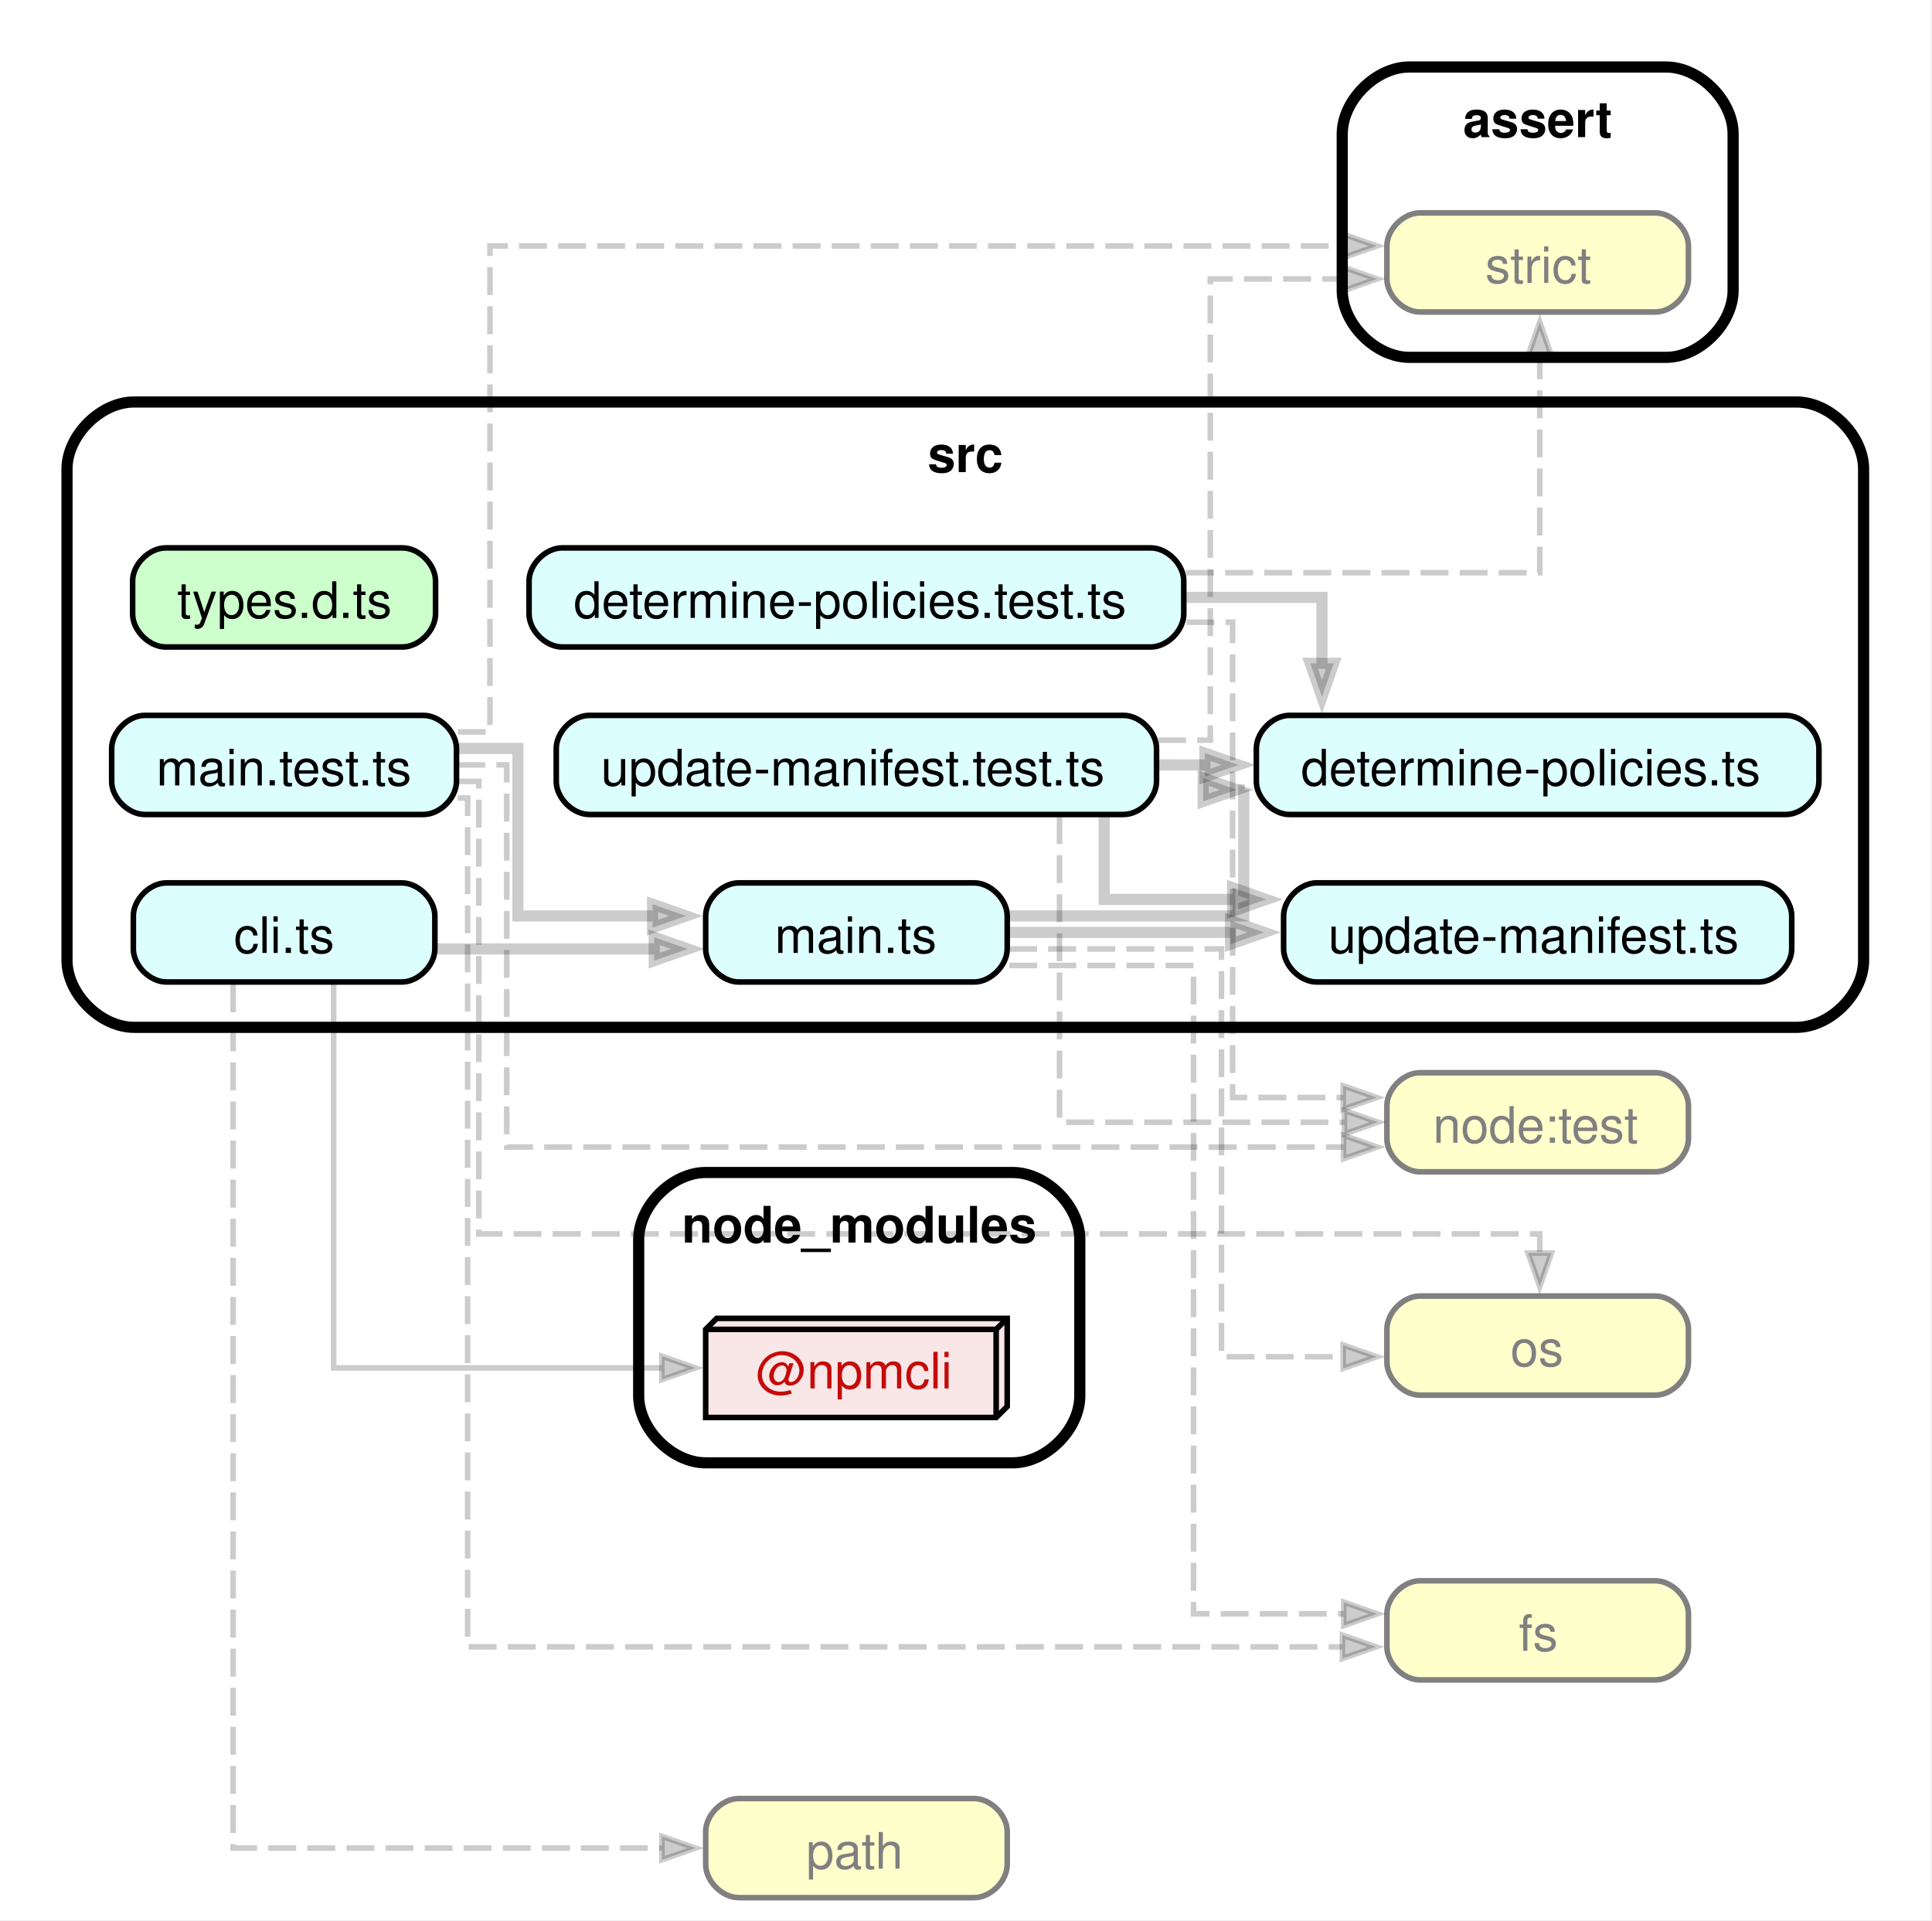
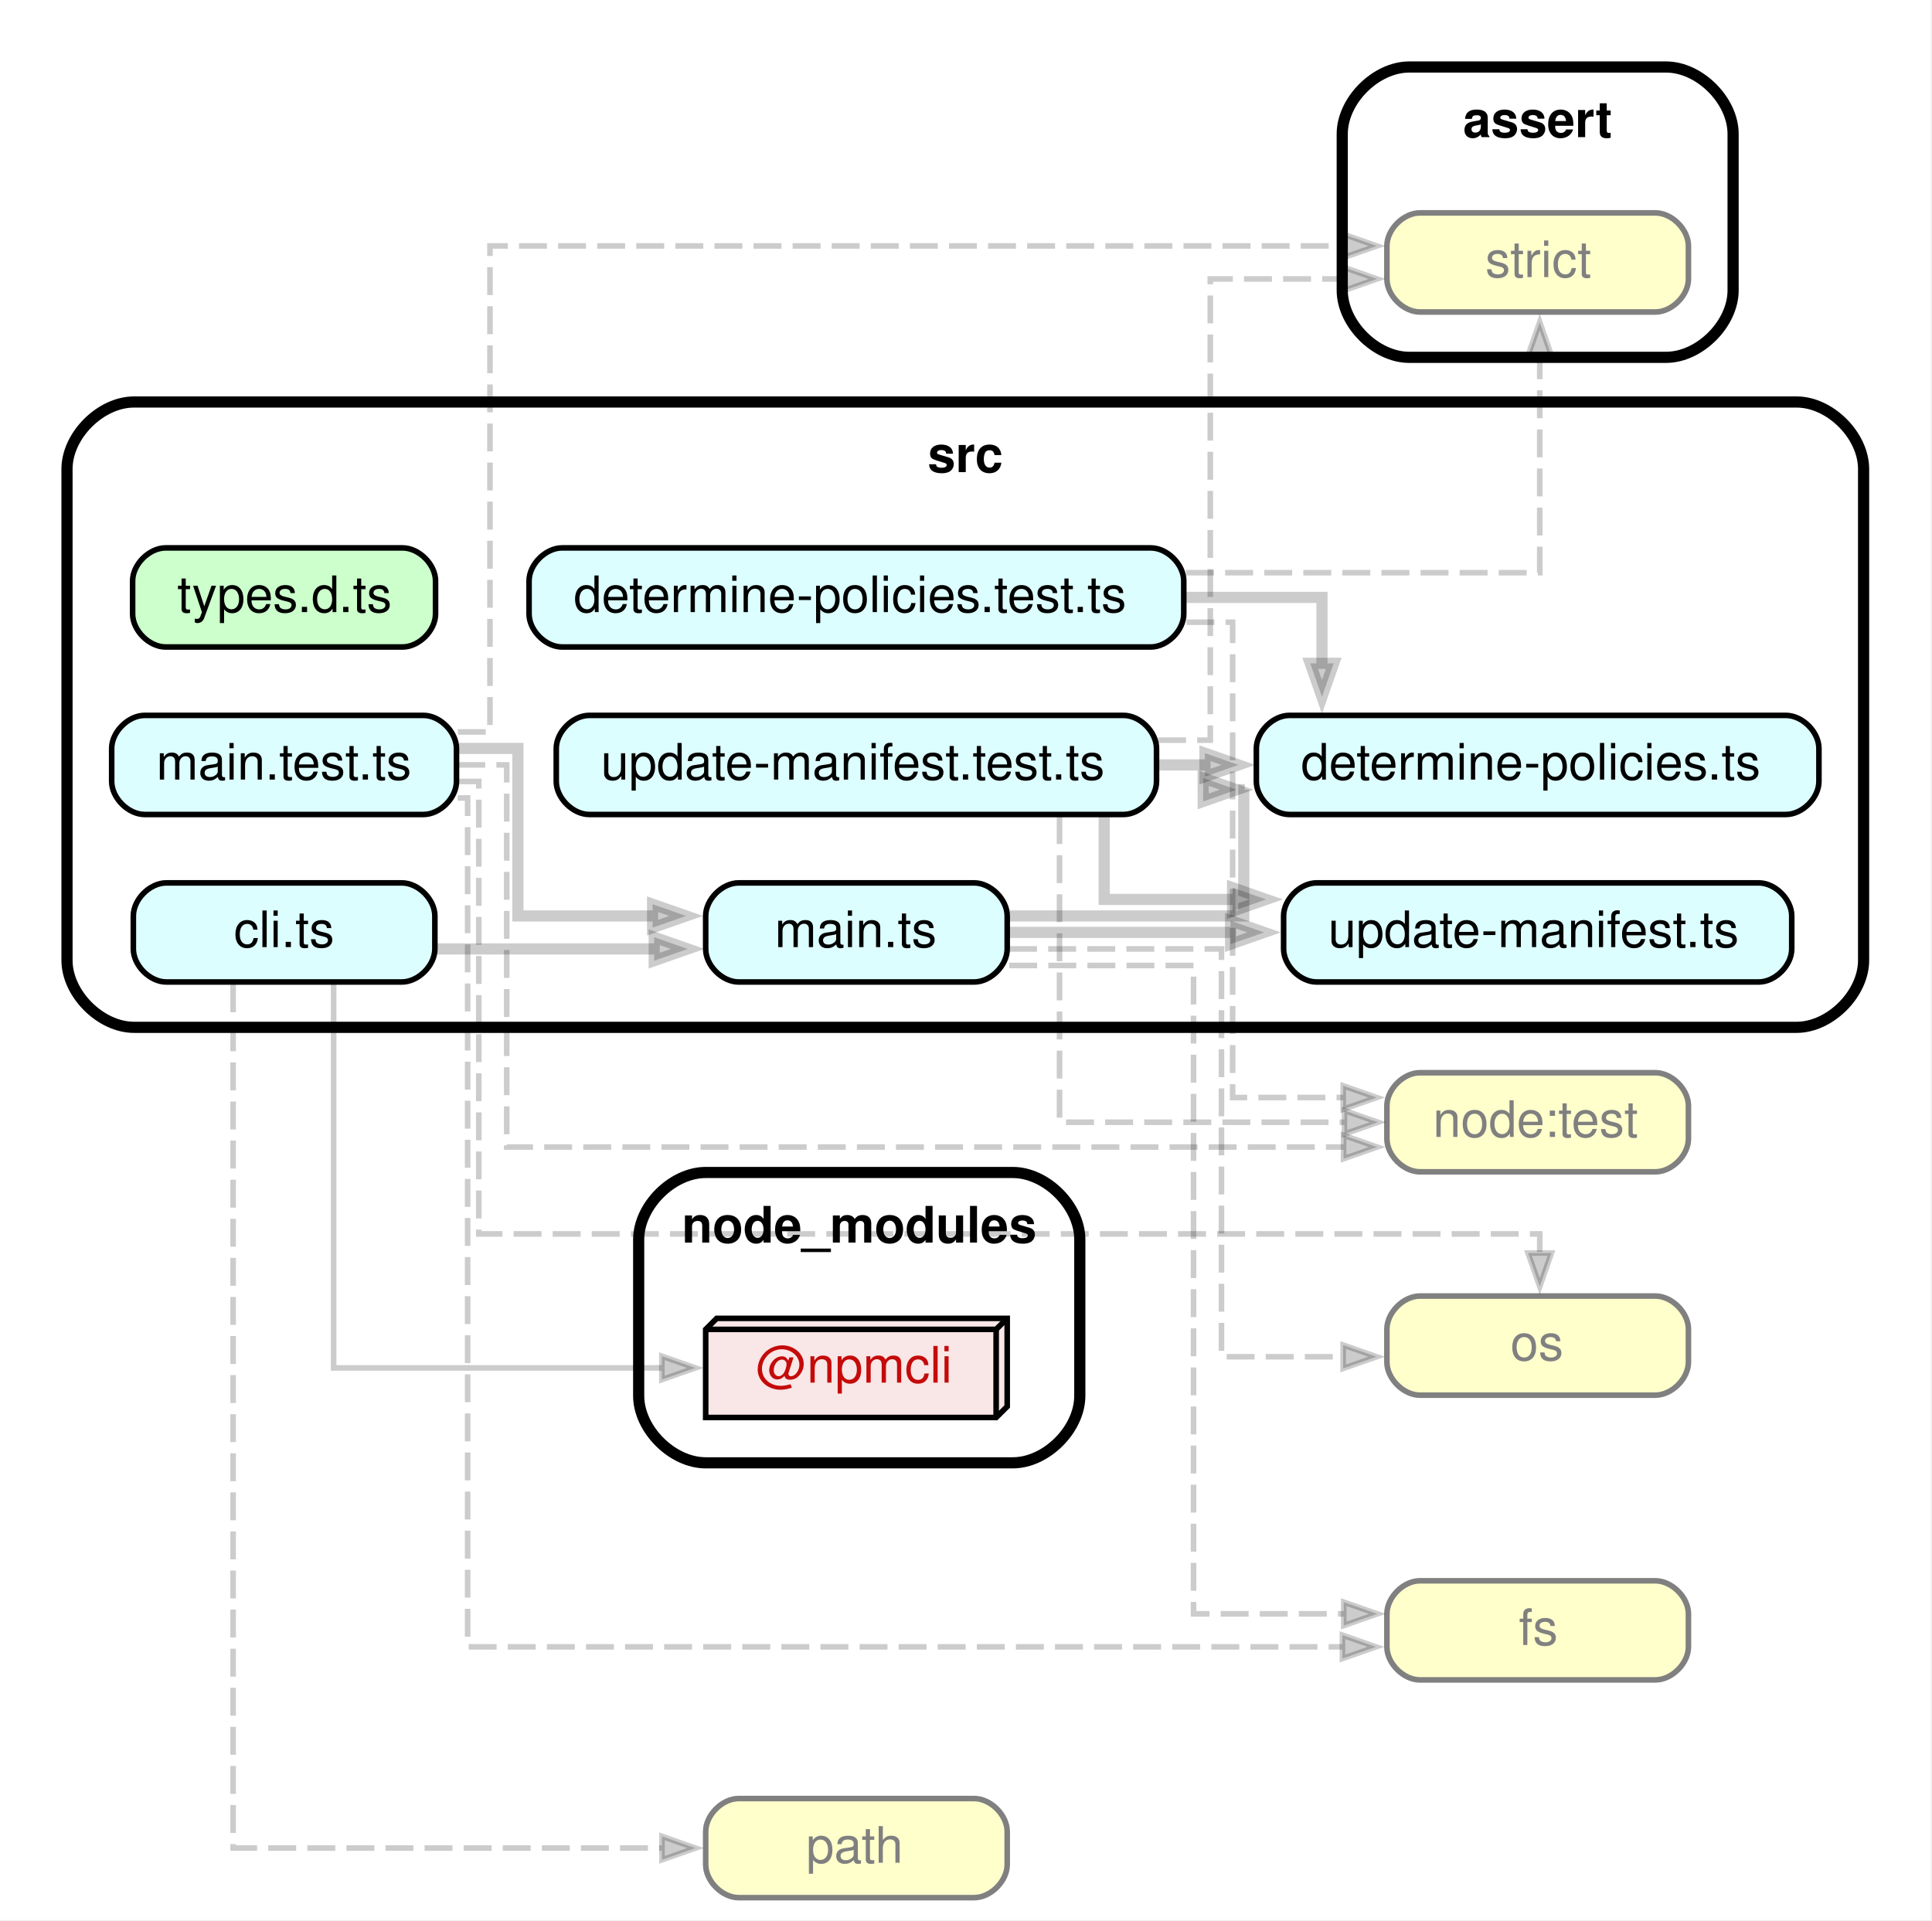
<svg xmlns="http://www.w3.org/2000/svg" xmlns:xlink="http://www.w3.org/1999/xlink" width="346pt" height="344pt" viewBox="0.00 0.00 346.00 344.00">
  <g id="graph0" class="graph" transform="scale(1 1) rotate(0) translate(4 339.88)">
    <polygon fill="white" stroke="none" points="-4,4 -4,-339.88 341.75,-339.88 341.75,4 -4,4" />
    <g id="clust1" class="cluster">
      <path fill="#ffffff" stroke="black" stroke-width="2" d="M248.38,-275.88C248.38,-275.88 294.38,-275.88 294.38,-275.88 300.38,-275.88 306.38,-281.88 306.38,-287.88 306.38,-287.88 306.38,-315.88 306.38,-315.88 306.38,-321.88 300.38,-327.88 294.38,-327.88 294.38,-327.88 248.38,-327.88 248.38,-327.88 242.38,-327.88 236.38,-321.88 236.38,-315.88 236.38,-315.88 236.38,-287.88 236.38,-287.88 236.38,-281.88 242.38,-275.88 248.38,-275.88" />
      <text xml:space="preserve" text-anchor="middle" x="271.38" y="-315.32" font-family="Helvetica,sans-Serif" font-weight="bold" font-size="9.00">assert</text>
    </g>
    <g id="clust2" class="cluster">
      <path fill="#ffffff" stroke="black" stroke-width="2" d="M122.38,-77.88C122.38,-77.88 177.38,-77.88 177.38,-77.88 183.38,-77.88 189.38,-83.88 189.38,-89.88 189.38,-89.88 189.38,-117.88 189.38,-117.88 189.38,-123.88 183.38,-129.88 177.38,-129.88 177.38,-129.88 122.38,-129.88 122.38,-129.88 116.38,-129.88 110.38,-123.88 110.38,-117.88 110.38,-117.88 110.38,-89.88 110.38,-89.88 110.38,-83.88 116.38,-77.88 122.38,-77.88" />
      <text xml:space="preserve" text-anchor="middle" x="149.88" y="-117.33" font-family="Helvetica,sans-Serif" font-weight="bold" font-size="9.00">node_modules</text>
    </g>
    <g id="clust3" class="cluster">
      <path fill="#ffffff" stroke="black" stroke-width="2" d="M20,-155.88C20,-155.88 317.75,-155.88 317.75,-155.88 323.75,-155.88 329.75,-161.88 329.75,-167.88 329.75,-167.88 329.75,-255.88 329.75,-255.88 329.75,-261.88 323.75,-267.88 317.75,-267.88 317.75,-267.88 20,-267.88 20,-267.88 14,-267.88 8,-261.88 8,-255.88 8,-255.88 8,-167.88 8,-167.88 8,-161.88 14,-155.88 20,-155.88" />
      <text xml:space="preserve" text-anchor="middle" x="168.88" y="-255.32" font-family="Helvetica,sans-Serif" font-weight="bold" font-size="9.00">src</text>
    </g>
    <g id="node1" class="node">
      <g id="a_node1">
        <a xlink:href="https://nodejs.org/api/assert.html" xlink:title="strict">
          <path fill="#ffffcc" stroke="grey" d="M292.46,-301.75C292.46,-301.75 250.29,-301.75 250.29,-301.75 247.33,-301.75 244.38,-298.79 244.38,-295.83 244.38,-295.83 244.38,-289.92 244.38,-289.92 244.38,-286.96 247.33,-284 250.29,-284 250.29,-284 292.46,-284 292.46,-284 295.42,-284 298.38,-286.96 298.38,-289.92 298.38,-289.92 298.38,-295.83 298.38,-295.83 298.38,-298.79 295.42,-301.75 292.46,-301.75" />
-           <text xml:space="preserve" text-anchor="start" x="262" y="-289.2" font-family="Helvetica,sans-Serif" font-size="9.00" fill="grey">strict</text>
+           <text xml:space="preserve" text-anchor="start" x="262" y="-290.25" font-family="Helvetica,sans-Serif" font-size="9.00" fill="grey">strict</text>
        </a>
      </g>
    </g>
    <g id="node2" class="node">
      <g id="a_node2">
        <a xlink:href="https://nodejs.org/api/fs.html" xlink:title="fs">
          <path fill="#ffffcc" stroke="grey" d="M292.46,-56.75C292.46,-56.75 250.29,-56.75 250.29,-56.75 247.33,-56.75 244.38,-53.79 244.38,-50.83 244.38,-50.83 244.38,-44.92 244.38,-44.92 244.38,-41.96 247.33,-39 250.29,-39 250.29,-39 292.46,-39 292.46,-39 295.42,-39 298.38,-41.96 298.38,-44.92 298.38,-44.92 298.38,-50.83 298.38,-50.83 298.38,-53.79 295.42,-56.75 292.46,-56.75" />
-           <text xml:space="preserve" text-anchor="start" x="268" y="-44.2" font-family="Helvetica,sans-Serif" font-size="9.00" fill="grey">fs</text>
+           <text xml:space="preserve" text-anchor="start" x="268" y="-45.25" font-family="Helvetica,sans-Serif" font-size="9.00" fill="grey">fs</text>
        </a>
      </g>
    </g>
    <g id="node3" class="node">
      <g id="a_node3">
        <a xlink:href="https://nodejs.org/api/node:test.html" xlink:title="node:test">
          <path fill="#ffffcc" stroke="grey" d="M292.46,-147.75C292.46,-147.75 250.29,-147.75 250.29,-147.75 247.33,-147.75 244.38,-144.79 244.38,-141.83 244.38,-141.83 244.38,-135.92 244.38,-135.92 244.38,-132.96 247.33,-130 250.29,-130 250.29,-130 292.46,-130 292.46,-130 295.42,-130 298.38,-132.96 298.38,-135.92 298.38,-135.92 298.38,-141.83 298.38,-141.83 298.38,-144.79 295.42,-147.75 292.46,-147.75" />
-           <text xml:space="preserve" text-anchor="start" x="252.62" y="-135.2" font-family="Helvetica,sans-Serif" font-size="9.00" fill="grey">node:test</text>
+           <text xml:space="preserve" text-anchor="start" x="252.62" y="-136.25" font-family="Helvetica,sans-Serif" font-size="9.00" fill="grey">node:test</text>
        </a>
      </g>
    </g>
    <g id="node4" class="node">
      <g id="a_node4">
        <a xlink:href="https://www.npmjs.com/package/" xlink:title="@npmcli">
          <polygon fill="#c40b0a" fill-opacity="0.102" stroke="black" points="176.38,-103.75 124.35,-103.75 122.38,-101.78 122.38,-86 174.4,-86 176.38,-87.97 176.38,-103.75" />
          <polyline fill="none" stroke="black" points="174.4,-101.78 122.38,-101.78" />
          <polyline fill="none" stroke="black" points="174.4,-101.78 174.4,-86" />
          <polyline fill="none" stroke="black" points="174.4,-101.78 176.38,-103.75" />
-           <text xml:space="preserve" text-anchor="start" x="131.38" y="-91.2" font-family="Helvetica,sans-Serif" font-size="9.00" fill="#c40b0a">@npmcli</text>
+           <text xml:space="preserve" text-anchor="start" x="131.38" y="-92.25" font-family="Helvetica,sans-Serif" font-size="9.00" fill="#c40b0a">@npmcli</text>
        </a>
      </g>
    </g>
    <g id="node5" class="node">
      <g id="a_node5">
        <a xlink:href="https://nodejs.org/api/os.html" xlink:title="os">
          <path fill="#ffffcc" stroke="grey" d="M292.46,-107.75C292.46,-107.75 250.29,-107.75 250.29,-107.75 247.33,-107.75 244.38,-104.79 244.38,-101.83 244.38,-101.83 244.38,-95.92 244.38,-95.92 244.38,-92.96 247.33,-90 250.29,-90 250.29,-90 292.46,-90 292.46,-90 295.42,-90 298.38,-92.96 298.38,-95.92 298.38,-95.92 298.38,-101.83 298.38,-101.83 298.38,-104.79 295.42,-107.75 292.46,-107.75" />
-           <text xml:space="preserve" text-anchor="start" x="266.5" y="-95.2" font-family="Helvetica,sans-Serif" font-size="9.00" fill="grey">os</text>
+           <text xml:space="preserve" text-anchor="start" x="266.5" y="-96.25" font-family="Helvetica,sans-Serif" font-size="9.00" fill="grey">os</text>
        </a>
      </g>
    </g>
    <g id="node6" class="node">
      <g id="a_node6">
        <a xlink:href="https://nodejs.org/api/path.html" xlink:title="path">
          <path fill="#ffffcc" stroke="grey" d="M170.46,-17.75C170.46,-17.75 128.29,-17.75 128.29,-17.75 125.33,-17.75 122.38,-14.79 122.38,-11.83 122.38,-11.83 122.38,-5.92 122.38,-5.92 122.38,-2.96 125.33,0 128.29,0 128.29,0 170.46,0 170.46,0 173.42,0 176.38,-2.96 176.38,-5.92 176.38,-5.92 176.38,-11.83 176.38,-11.83 176.38,-14.79 173.42,-17.75 170.46,-17.75" />
-           <text xml:space="preserve" text-anchor="start" x="140.38" y="-5.2" font-family="Helvetica,sans-Serif" font-size="9.00" fill="grey">path</text>
+           <text xml:space="preserve" text-anchor="start" x="140.38" y="-6.25" font-family="Helvetica,sans-Serif" font-size="9.00" fill="grey">path</text>
        </a>
      </g>
    </g>
    <g id="node7" class="node">
      <g id="a_node7">
        <a xlink:href="https://github.com/sverweij/upem/blob/main/src/cli.ts" xlink:title="cli.ts">
          <path fill="#ddfeff" stroke="black" d="M67.96,-181.75C67.96,-181.75 25.79,-181.75 25.79,-181.75 22.83,-181.75 19.88,-178.79 19.88,-175.83 19.88,-175.83 19.88,-169.92 19.88,-169.92 19.88,-166.96 22.83,-164 25.79,-164 25.79,-164 67.96,-164 67.96,-164 70.92,-164 73.88,-166.96 73.88,-169.92 73.88,-169.92 73.88,-175.83 73.88,-175.83 73.88,-178.79 70.92,-181.75 67.96,-181.75" />
-           <text xml:space="preserve" text-anchor="start" x="37.88" y="-169.2" font-family="Helvetica,sans-Serif" font-size="9.00">cli.ts</text>
+           <text xml:space="preserve" text-anchor="start" x="37.88" y="-170.25" font-family="Helvetica,sans-Serif" font-size="9.00">cli.ts</text>
        </a>
      </g>
    </g>
    <g id="edge2" class="edge">
      <path fill="none" stroke="#000000" stroke-opacity="0.2" d="M55.75,-163.62C55.75,-142.96 55.75,-94.88 55.75,-94.88 55.75,-94.88 114.53,-94.88 114.53,-94.88" />
      <polygon fill="#000000" fill-opacity="0.2" stroke="#000000" stroke-opacity="0.2" points="114.53,-96.98 120.53,-94.88 114.53,-92.78 114.53,-96.98" />
    </g>
    <g id="edge3" class="edge">
      <path fill="none" stroke="#000000" stroke-dasharray="5,2" stroke-opacity="0.2" d="M37.75,-163.59C37.75,-128.89 37.75,-8.88 37.75,-8.88 37.75,-8.88 114.55,-8.88 114.55,-8.88" />
      <polygon fill="#000000" fill-opacity="0.2" stroke="#000000" stroke-opacity="0.2" points="114.55,-10.98 120.55,-8.88 114.55,-6.78 114.55,-10.98" />
    </g>
    <g id="node8" class="node">
      <g id="a_node8">
        <a xlink:href="https://github.com/sverweij/upem/blob/main/src/main.ts" xlink:title="main.ts">
          <path fill="#ddfeff" stroke="black" d="M170.46,-181.75C170.46,-181.75 128.29,-181.75 128.29,-181.75 125.33,-181.75 122.38,-178.79 122.38,-175.83 122.38,-175.83 122.38,-169.92 122.38,-169.92 122.38,-166.96 125.33,-164 128.29,-164 128.29,-164 170.46,-164 170.46,-164 173.42,-164 176.38,-166.96 176.38,-169.92 176.38,-169.92 176.38,-175.83 176.38,-175.83 176.38,-178.79 173.42,-181.75 170.46,-181.75" />
-           <text xml:space="preserve" text-anchor="start" x="134.75" y="-169.2" font-family="Helvetica,sans-Serif" font-size="9.00">main.ts</text>
+           <text xml:space="preserve" text-anchor="start" x="134.75" y="-170.25" font-family="Helvetica,sans-Serif" font-size="9.00">main.ts</text>
        </a>
      </g>
    </g>
    <g id="edge1" class="edge">
      <path fill="none" stroke="#000000" stroke-width="2" stroke-opacity="0.2" d="M74.34,-169.92C74.34,-169.92 113.16,-169.92 113.16,-169.92" />
      <polygon fill="#000000" fill-opacity="0.2" stroke="#000000" stroke-width="2" stroke-opacity="0.2" points="113.16,-172.02 119.16,-169.92 113.16,-167.82 113.16,-172.02" />
    </g>
    <g id="edge14" class="edge">
      <path fill="none" stroke="#000000" stroke-dasharray="5,2" stroke-opacity="0.2" d="M176.74,-166.96C192.71,-166.96 209.75,-166.96 209.75,-166.96 209.75,-166.96 209.75,-50.83 209.75,-50.83 209.75,-50.83 236.65,-50.83 236.65,-50.83" />
      <polygon fill="#000000" fill-opacity="0.2" stroke="#000000" stroke-opacity="0.2" points="236.65,-52.93 242.65,-50.83 236.65,-48.73 236.65,-52.93" />
    </g>
    <g id="edge15" class="edge">
      <path fill="none" stroke="#000000" stroke-dasharray="5,2" stroke-opacity="0.2" d="M176.72,-169.92C194.64,-169.92 214.75,-169.92 214.75,-169.92 214.75,-169.92 214.75,-96.88 214.75,-96.88 214.75,-96.88 236.54,-96.88 236.54,-96.88" />
      <polygon fill="#000000" fill-opacity="0.2" stroke="#000000" stroke-opacity="0.2" points="236.54,-98.98 242.54,-96.88 236.54,-94.78 236.54,-98.98" />
    </g>
    <g id="node10" class="node">
      <g id="a_node10">
        <a xlink:href="https://github.com/sverweij/upem/blob/main/src/determine-policies.ts" xlink:title="determine-policies.ts">
          <path fill="#ddfeff" stroke="black" d="M315.83,-211.75C315.83,-211.75 226.92,-211.75 226.92,-211.75 223.96,-211.75 221,-208.79 221,-205.83 221,-205.83 221,-199.92 221,-199.92 221,-196.96 223.96,-194 226.92,-194 226.92,-194 315.83,-194 315.83,-194 318.79,-194 321.75,-196.96 321.75,-199.92 321.75,-199.92 321.75,-205.83 321.75,-205.83 321.75,-208.79 318.79,-211.75 315.83,-211.75" />
-           <text xml:space="preserve" text-anchor="start" x="229" y="-199.2" font-family="Helvetica,sans-Serif" font-size="9.00">determine-policies.ts</text>
+           <text xml:space="preserve" text-anchor="start" x="229" y="-200.25" font-family="Helvetica,sans-Serif" font-size="9.00">determine-policies.ts</text>
        </a>
      </g>
    </g>
    <g id="edge12" class="edge">
      <path fill="none" stroke="#000000" stroke-width="2" stroke-opacity="0.2" d="M176.79,-175.83C196.19,-175.83 218.75,-175.83 218.75,-175.83 218.75,-175.83 218.75,-198.44 218.75,-198.44 218.75,-198.44 218.93,-198.44 218.93,-198.44" />
      <polygon fill="#000000" fill-opacity="0.2" stroke="#000000" stroke-width="2" stroke-opacity="0.2" points="211.47,-200.54 217.47,-198.44 211.47,-196.34 211.47,-200.54" />
    </g>
    <g id="node12" class="node">
      <g id="a_node12">
        <a xlink:href="https://github.com/sverweij/upem/blob/main/src/update-manifest.ts" xlink:title="update-manifest.ts">
          <path fill="#ddfeff" stroke="black" d="M310.96,-181.75C310.96,-181.75 231.79,-181.75 231.79,-181.75 228.83,-181.75 225.88,-178.79 225.88,-175.83 225.88,-175.83 225.88,-169.92 225.88,-169.92 225.88,-166.96 228.83,-164 231.79,-164 231.79,-164 310.96,-164 310.96,-164 313.92,-164 316.88,-166.96 316.88,-169.92 316.88,-169.92 316.88,-175.83 316.88,-175.83 316.88,-178.79 313.92,-181.75 310.96,-181.75" />
-           <text xml:space="preserve" text-anchor="start" x="233.88" y="-169.2" font-family="Helvetica,sans-Serif" font-size="9.00">update-manifest.ts</text>
+           <text xml:space="preserve" text-anchor="start" x="233.88" y="-170.25" font-family="Helvetica,sans-Serif" font-size="9.00">update-manifest.ts</text>
        </a>
      </g>
    </g>
    <g id="edge13" class="edge">
      <path fill="none" stroke="#000000" stroke-width="2" stroke-opacity="0.2" d="M176.75,-172.88C176.75,-172.88 216.38,-172.88 216.38,-172.88" />
      <polygon fill="#000000" fill-opacity="0.2" stroke="#000000" stroke-width="2" stroke-opacity="0.2" points="216.38,-174.98 222.38,-172.88 216.38,-170.78 216.38,-174.98" />
    </g>
    <g id="node9" class="node">
      <g id="a_node9">
        <a xlink:href="https://github.com/sverweij/upem/blob/main/src/determine-policies.test.ts" xlink:title="determine-policies.test.ts">
          <path fill="#ddfeff" stroke="black" d="M202.08,-241.75C202.08,-241.75 96.67,-241.75 96.67,-241.75 93.71,-241.75 90.75,-238.79 90.75,-235.83 90.75,-235.83 90.75,-229.92 90.75,-229.92 90.75,-226.96 93.71,-224 96.67,-224 96.67,-224 202.08,-224 202.08,-224 205.04,-224 208,-226.96 208,-229.92 208,-229.92 208,-235.83 208,-235.83 208,-238.79 205.04,-241.75 202.08,-241.75" />
-           <text xml:space="preserve" text-anchor="start" x="98.75" y="-229.2" font-family="Helvetica,sans-Serif" font-size="9.00">determine-policies.test.ts</text>
+           <text xml:space="preserve" text-anchor="start" x="98.75" y="-230.25" font-family="Helvetica,sans-Serif" font-size="9.00">determine-policies.test.ts</text>
        </a>
      </g>
    </g>
    <g id="edge5" class="edge">
      <path fill="none" stroke="#000000" stroke-dasharray="5,2" stroke-opacity="0.2" d="M208.41,-237.31C239.71,-237.31 271.75,-237.31 271.75,-237.31 271.75,-237.31 271.75,-276.19 271.75,-276.19" />
      <polygon fill="#000000" fill-opacity="0.2" stroke="#000000" stroke-opacity="0.2" points="269.65,-276.19 271.75,-282.19 273.85,-276.19 269.65,-276.19" />
    </g>
    <g id="edge6" class="edge">
      <path fill="none" stroke="#000000" stroke-dasharray="5,2" stroke-opacity="0.2" d="M208.49,-228.44C213.53,-228.44 216.75,-228.44 216.75,-228.44 216.75,-228.44 216.75,-143.31 216.75,-143.31 216.75,-143.31 236.55,-143.31 236.55,-143.31" />
      <polygon fill="#000000" fill-opacity="0.2" stroke="#000000" stroke-opacity="0.2" points="236.55,-145.41 242.55,-143.31 236.55,-141.21 236.55,-145.41" />
    </g>
    <g id="edge4" class="edge">
      <path fill="none" stroke="#000000" stroke-width="2" stroke-opacity="0.2" d="M208.19,-232.88C221.98,-232.88 232.75,-232.88 232.75,-232.88 232.75,-232.88 232.75,-221.07 232.75,-221.07" />
      <polygon fill="#000000" fill-opacity="0.2" stroke="#000000" stroke-width="2" stroke-opacity="0.2" points="234.85,-221.07 232.75,-215.07 230.65,-221.07 234.85,-221.07" />
    </g>
    <g id="node11" class="node">
      <g id="a_node11">
        <a xlink:href="https://github.com/sverweij/upem/blob/main/src/main.test.ts" xlink:title="main.test.ts">
          <path fill="#ddfeff" stroke="black" d="M71.83,-211.75C71.83,-211.75 21.92,-211.75 21.92,-211.75 18.96,-211.75 16,-208.79 16,-205.83 16,-205.83 16,-199.92 16,-199.92 16,-196.96 18.96,-194 21.92,-194 21.92,-194 71.83,-194 71.83,-194 74.79,-194 77.75,-196.96 77.75,-199.92 77.75,-199.92 77.75,-205.83 77.75,-205.83 77.75,-208.79 74.79,-211.75 71.83,-211.75" />
-           <text xml:space="preserve" text-anchor="start" x="24" y="-199.2" font-family="Helvetica,sans-Serif" font-size="9.00">main.test.ts</text>
+           <text xml:space="preserve" text-anchor="start" x="24" y="-200.25" font-family="Helvetica,sans-Serif" font-size="9.00">main.test.ts</text>
        </a>
      </g>
    </g>
    <g id="edge8" class="edge">
      <path fill="none" stroke="#000000" stroke-dasharray="5,2" stroke-opacity="0.2" d="M77.99,-208.79C81.45,-208.79 83.75,-208.79 83.75,-208.79 83.75,-208.79 83.75,-295.83 83.75,-295.83 83.75,-295.83 236.58,-295.83 236.58,-295.83" />
      <polygon fill="#000000" fill-opacity="0.2" stroke="#000000" stroke-opacity="0.2" points="236.58,-297.93 242.58,-295.83 236.58,-293.73 236.58,-297.93" />
    </g>
    <g id="edge9" class="edge">
      <path fill="none" stroke="#000000" stroke-dasharray="5,2" stroke-opacity="0.2" d="M77.98,-196.96C79.1,-196.96 79.75,-196.96 79.75,-196.96 79.75,-196.96 79.75,-44.92 79.75,-44.92 79.75,-44.92 236.41,-44.92 236.41,-44.92" />
      <polygon fill="#000000" fill-opacity="0.2" stroke="#000000" stroke-opacity="0.2" points="236.41,-47.02 242.41,-44.92 236.41,-42.82 236.41,-47.02" />
    </g>
    <g id="edge10" class="edge">
      <path fill="none" stroke="#000000" stroke-dasharray="5,2" stroke-opacity="0.2" d="M77.9,-202.88C83.05,-202.88 86.75,-202.88 86.75,-202.88 86.75,-202.88 86.75,-134.44 86.75,-134.44 86.75,-134.44 236.62,-134.44 236.62,-134.44" />
      <polygon fill="#000000" fill-opacity="0.2" stroke="#000000" stroke-opacity="0.2" points="236.62,-136.54 242.62,-134.44 236.62,-132.34 236.62,-136.54" />
    </g>
    <g id="edge11" class="edge">
      <path fill="none" stroke="#000000" stroke-dasharray="5,2" stroke-opacity="0.2" d="M78.02,-199.92C80.31,-199.92 81.75,-199.92 81.75,-199.92 81.75,-199.92 81.75,-118.88 81.75,-118.88 81.75,-118.88 271.75,-118.88 271.75,-118.88 271.75,-118.88 271.75,-115.45 271.75,-115.45" />
      <polygon fill="#000000" fill-opacity="0.2" stroke="#000000" stroke-opacity="0.2" points="273.85,-115.45 271.75,-109.45 269.65,-115.45 273.85,-115.45" />
    </g>
    <g id="edge7" class="edge">
      <path fill="none" stroke="#000000" stroke-width="2" stroke-opacity="0.2" d="M78.18,-205.83C84.24,-205.83 88.75,-205.83 88.75,-205.83 88.75,-205.83 88.75,-175.83 88.75,-175.83 88.75,-175.83 112.87,-175.83 112.87,-175.83" />
      <polygon fill="#000000" fill-opacity="0.2" stroke="#000000" stroke-width="2" stroke-opacity="0.2" points="112.87,-177.93 118.87,-175.83 112.87,-173.73 112.87,-177.93" />
    </g>
    <g id="node13" class="node">
      <g id="a_node13">
        <a xlink:href="https://github.com/sverweij/upem/blob/main/src/types.d.ts" xlink:title="types.d.ts">
          <path fill="#ccffcc" stroke="black" d="M68.08,-241.75C68.08,-241.75 25.67,-241.75 25.67,-241.75 22.71,-241.75 19.75,-238.79 19.75,-235.83 19.75,-235.83 19.75,-229.92 19.75,-229.92 19.75,-226.96 22.71,-224 25.67,-224 25.67,-224 68.08,-224 68.08,-224 71.04,-224 74,-226.96 74,-229.92 74,-229.92 74,-235.83 74,-235.83 74,-238.79 71.04,-241.75 68.08,-241.75" />
-           <text xml:space="preserve" text-anchor="start" x="27.75" y="-229.2" font-family="Helvetica,sans-Serif" font-size="9.00">types.d.ts</text>
+           <text xml:space="preserve" text-anchor="start" x="27.75" y="-230.25" font-family="Helvetica,sans-Serif" font-size="9.00">types.d.ts</text>
        </a>
      </g>
    </g>
    <g id="node14" class="node">
      <g id="a_node14">
        <a xlink:href="https://github.com/sverweij/upem/blob/main/src/update-manifest.test.ts" xlink:title="update-manifest.test.ts">
          <path fill="#ddfeff" stroke="black" d="M197.21,-211.75C197.21,-211.75 101.54,-211.75 101.54,-211.75 98.58,-211.75 95.62,-208.79 95.62,-205.83 95.62,-205.83 95.62,-199.92 95.62,-199.92 95.62,-196.96 98.58,-194 101.54,-194 101.54,-194 197.21,-194 197.21,-194 200.17,-194 203.12,-196.96 203.12,-199.92 203.12,-199.92 203.12,-205.83 203.12,-205.83 203.12,-208.79 200.17,-211.75 197.21,-211.75" />
-           <text xml:space="preserve" text-anchor="start" x="103.62" y="-199.2" font-family="Helvetica,sans-Serif" font-size="9.00">update-manifest.test.ts</text>
+           <text xml:space="preserve" text-anchor="start" x="103.62" y="-200.25" font-family="Helvetica,sans-Serif" font-size="9.00">update-manifest.test.ts</text>
        </a>
      </g>
    </g>
    <g id="edge18" class="edge">
      <path fill="none" stroke="#000000" stroke-dasharray="5,2" stroke-opacity="0.2" d="M203.4,-207.31C209.03,-207.31 212.75,-207.31 212.75,-207.31 212.75,-207.31 212.75,-289.92 212.75,-289.92 212.75,-289.92 236.61,-289.92 236.61,-289.92" />
      <polygon fill="#000000" fill-opacity="0.2" stroke="#000000" stroke-opacity="0.2" points="236.61,-292.02 242.61,-289.92 236.61,-287.82 236.61,-292.02" />
    </g>
    <g id="edge19" class="edge">
      <path fill="none" stroke="#000000" stroke-dasharray="5,2" stroke-opacity="0.2" d="M185.75,-193.71C185.75,-176.01 185.75,-138.88 185.75,-138.88 185.75,-138.88 236.77,-138.88 236.77,-138.88" />
      <polygon fill="#000000" fill-opacity="0.2" stroke="#000000" stroke-opacity="0.2" points="236.77,-140.98 242.77,-138.88 236.77,-136.78 236.77,-140.98" />
    </g>
    <g id="edge16" class="edge">
      <path fill="none" stroke="#000000" stroke-width="2" stroke-opacity="0.2" d="M203.6,-202.88C203.6,-202.88 211.79,-202.88 211.79,-202.88" />
      <polygon fill="#000000" fill-opacity="0.2" stroke="#000000" stroke-width="2" stroke-opacity="0.2" points="211.79,-204.98 217.79,-202.88 211.79,-200.78 211.79,-204.98" />
    </g>
    <g id="edge17" class="edge">
      <path fill="none" stroke="#000000" stroke-width="2" stroke-opacity="0.2" d="M193.75,-193.63C193.75,-186.84 193.75,-178.79 193.75,-178.79 193.75,-178.79 216.74,-178.79 216.74,-178.79" />
      <polygon fill="#000000" fill-opacity="0.2" stroke="#000000" stroke-width="2" stroke-opacity="0.2" points="216.74,-180.89 222.74,-178.79 216.74,-176.69 216.74,-180.89" />
    </g>
  </g>
</svg>
